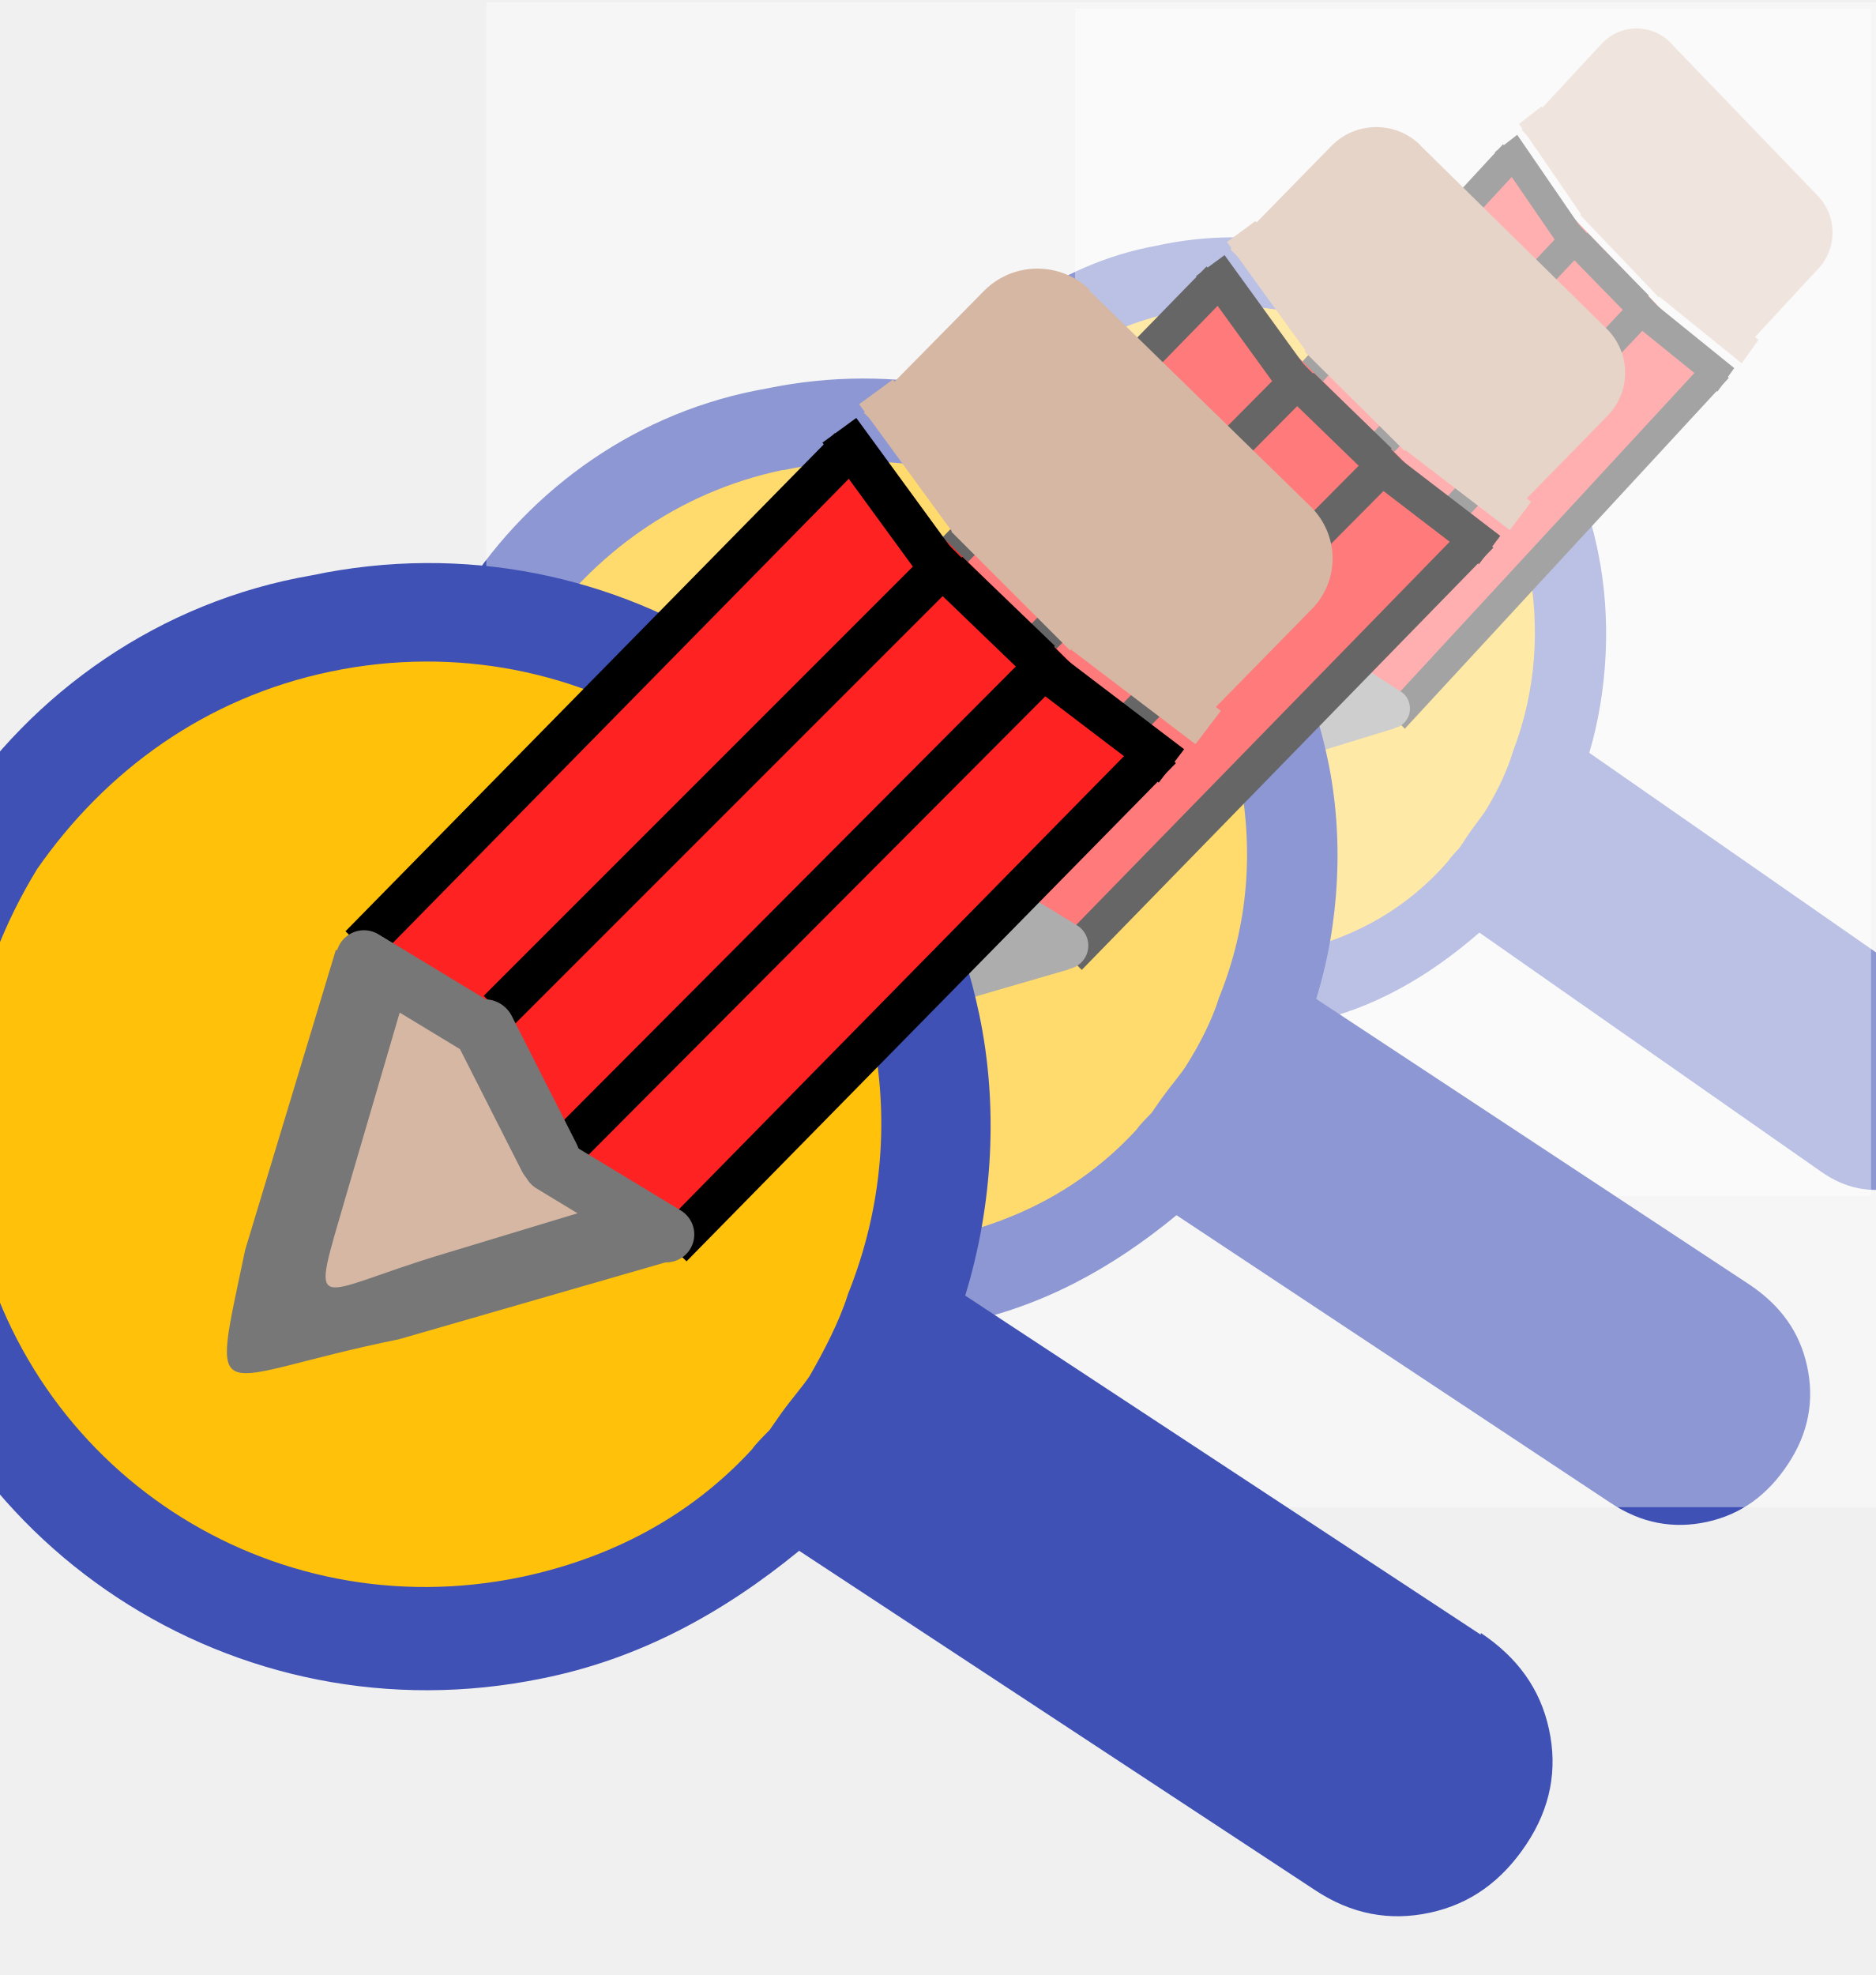
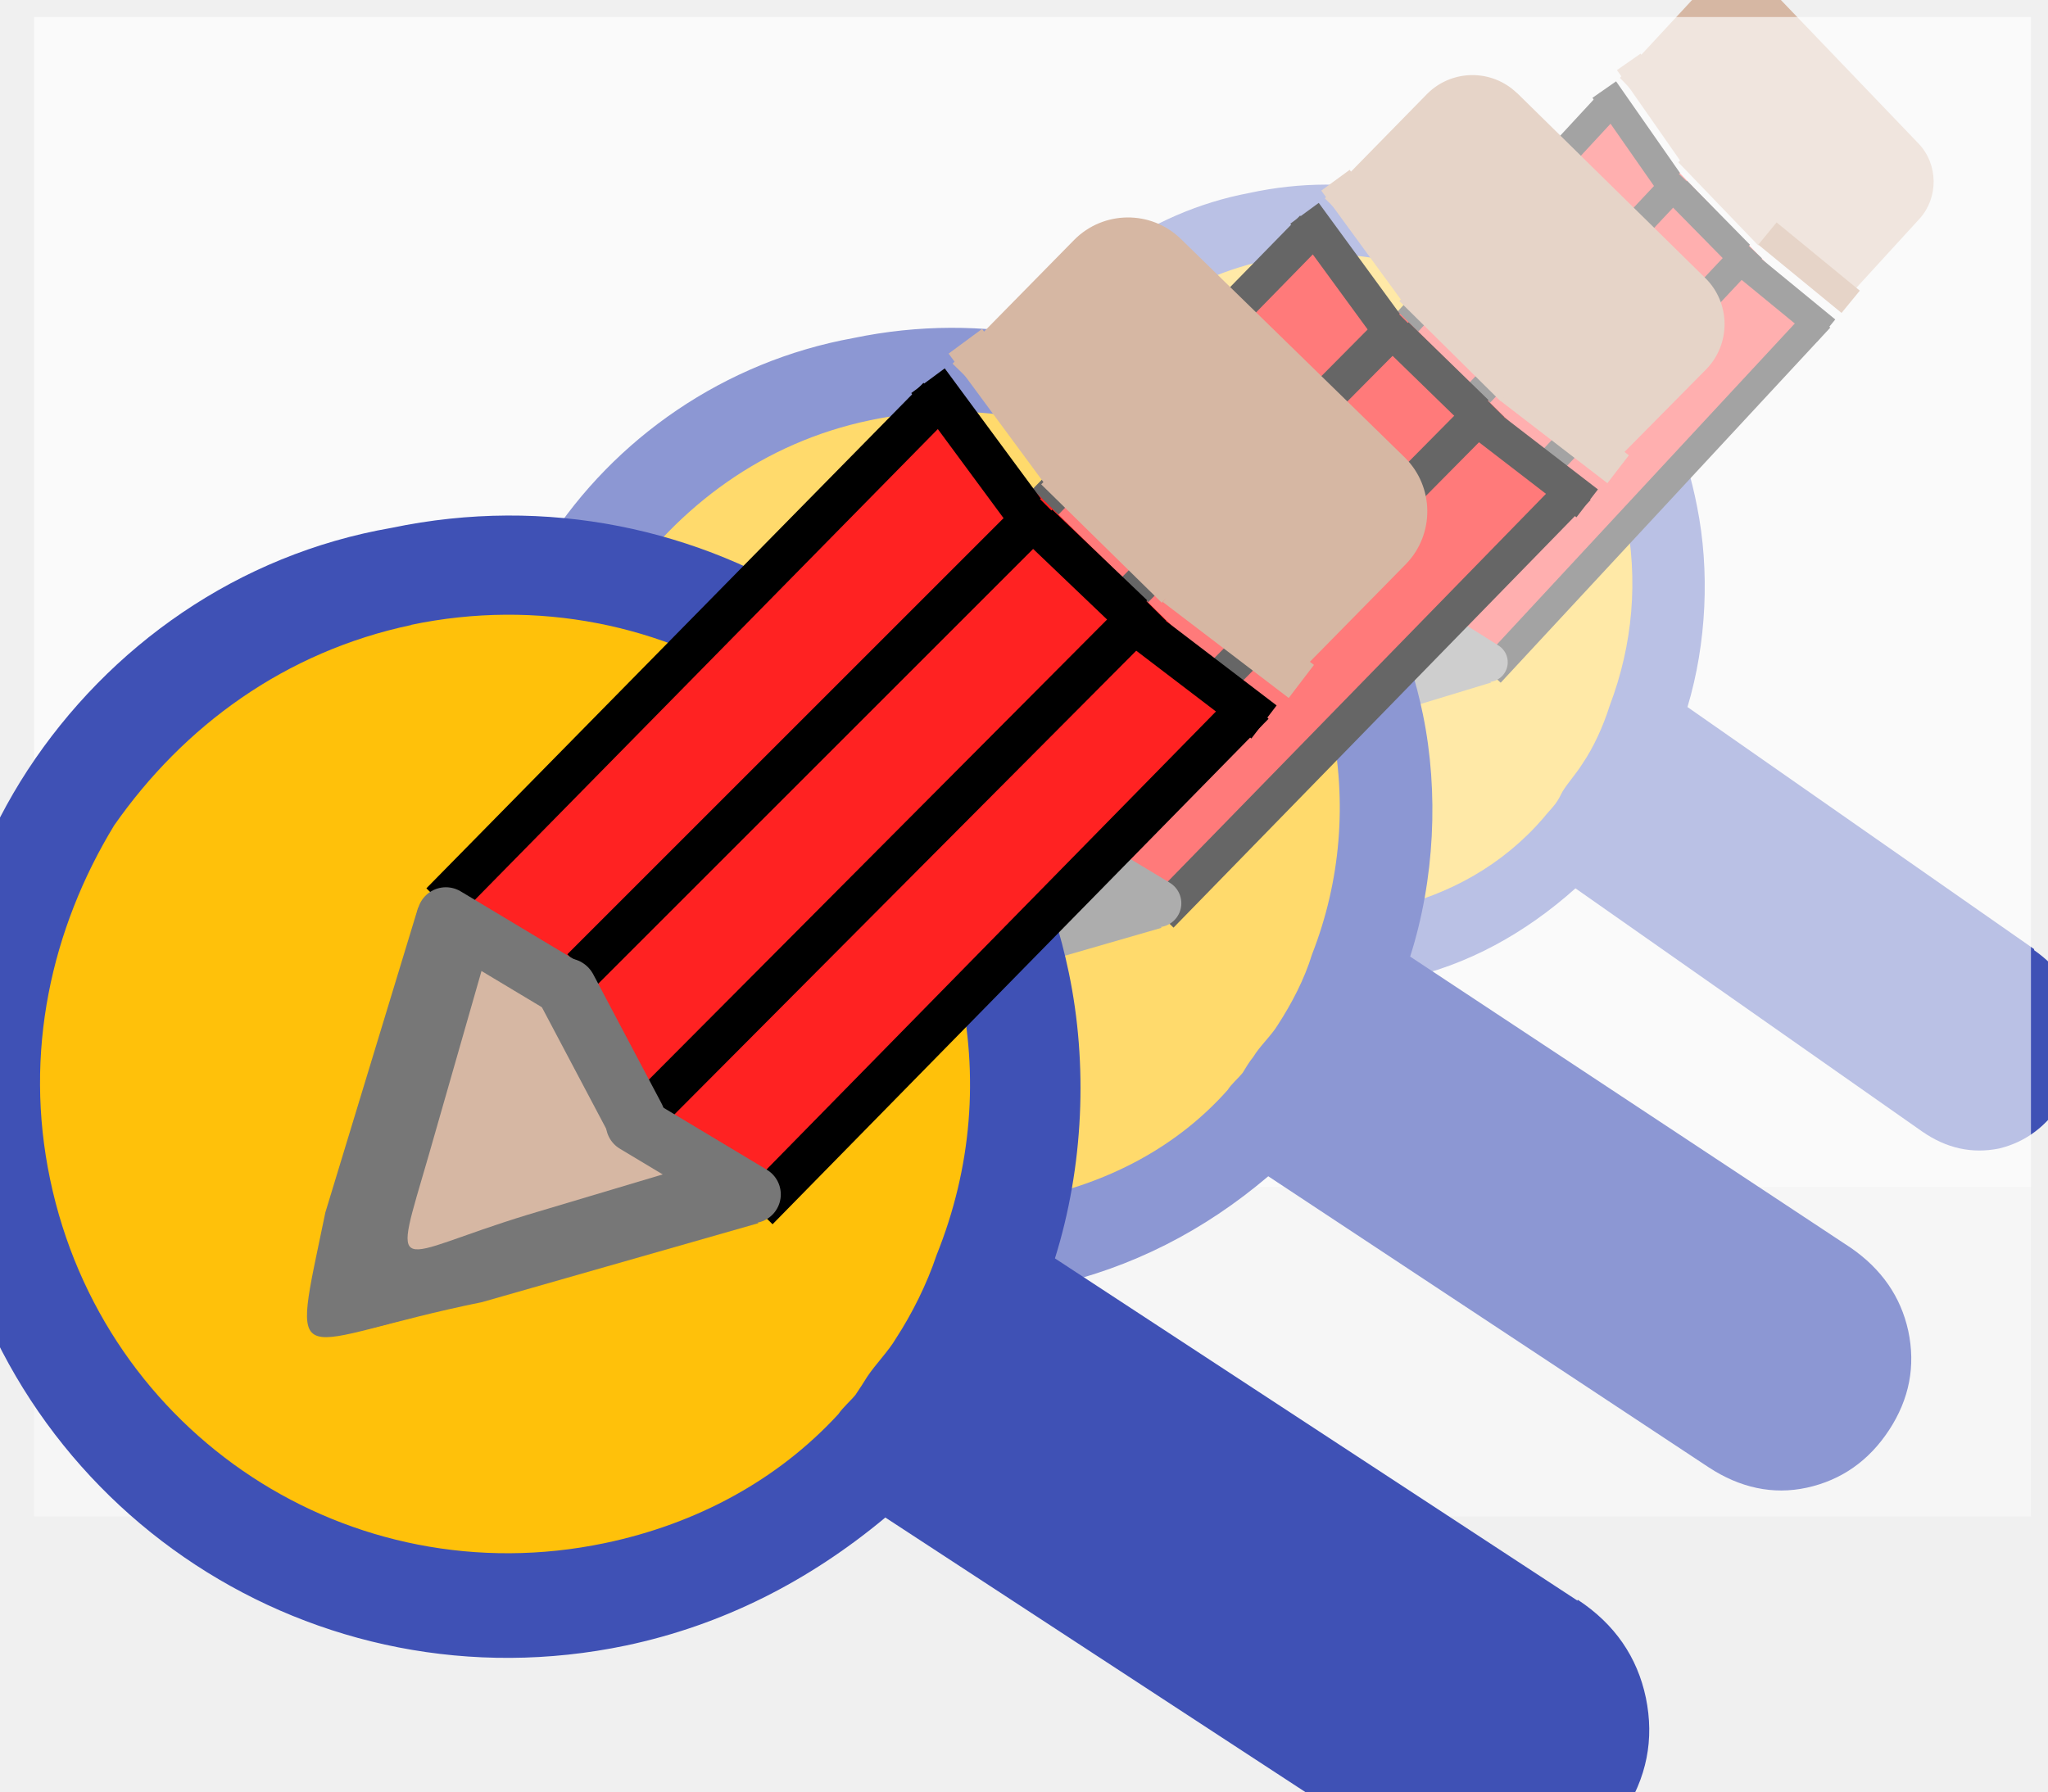
- <svg xmlns="http://www.w3.org/2000/svg" width="38" height="40" viewBox="0 0 1.52 1.6" enable-background="new 0 0 32 32" version="1.1" xml:space="preserve" id="svg2">
+ <svg xmlns="http://www.w3.org/2000/svg" width="48" height="42" viewBox="0 0 1.92 1.68" enable-background="new 0 0 32 32" version="1.1" xml:space="preserve" id="svg2">
  <defs id="defs2">
-     <meshgradient id="meshgradient3" gradientUnits="userSpaceOnUse" x="-1.129" y="-0.4">
-       <meshrow id="meshrow3">
-         <meshpatch id="meshpatch3">
-           <stop path="c 0.322,0  0.644,0  0.967,0" style="stop-color:#ffffff;stop-opacity:1" id="stop3" />
-           <stop path="c 0,0.314  0,0.628  0,0.942" style="stop-color:#000000;stop-opacity:1" id="stop4" />
-           <stop path="c -0.322,0  -0.644,0  -0.967,0" style="stop-color:#ffffff;stop-opacity:1" id="stop5" />
-           <stop path="c 0,-0.314  0,-0.628  0,-0.942" style="stop-color:#000000;stop-opacity:1" id="stop6" />
-         </meshpatch>
-       </meshrow>
-     </meshgradient>
-     <meshgradient id="meshgradient3-6" gradientUnits="userSpaceOnUse" x="-1.129" y="-0.4">
-       <meshrow id="meshrow3-3">
-         <meshpatch id="meshpatch3-1">
-           <stop path="c 0.322,0  0.644,0  0.967,0" style="stop-color:#ffffff;stop-opacity:1" id="stop3-7" />
-           <stop path="c 0,0.314  0,0.628  0,0.942" style="stop-color:#000000;stop-opacity:1" id="stop4-6" />
-           <stop path="c -0.322,0  -0.644,0  -0.967,0" style="stop-color:#ffffff;stop-opacity:1" id="stop5-1" />
-           <stop path="c 0,-0.314  0,-0.628  0,-0.942" style="stop-color:#000000;stop-opacity:1" id="stop6-8" />
-         </meshpatch>
-       </meshrow>
-     </meshgradient>
-   </defs>
-   <g id="g2-2" style="fill:url(#meshgradient3-6);fill-rule:nonzero" transform="matrix(0.9375497,0,0,0.997239,1.754597,0.4224238)">
-     <path d="M -0.203,0.381 -0.498,0.188 c 0.016,-0.051 0.019,-0.109 0.008,-0.161 -0.037,-0.176 -0.207,-0.287 -0.382,-0.251 -0.087,0.015 -0.16,0.067 -0.205,0.136 -0.045,0.07 -0.063,0.157 -0.045,0.244 0.037,0.176 0.207,0.287 0.382,0.251 0.055,-0.011 0.103,-0.037 0.147,-0.073 l 0.295,0.194 c 0.021,0.014 0.043,0.018 0.066,0.013 0.023,-0.005 0.041,-0.018 0.055,-0.039 v 0 c 0.014,-0.021 0.018,-0.043 0.013,-0.066 -0.005,-0.023 -0.018,-0.041 -0.039,-0.055 z" fill="#3f51b5" id="path1-4-7" style="fill-rule:nonzero;stroke-width:0.029" />
-     <path d="m -0.861,-0.169 c -0.072,0.015 -0.129,0.057 -0.168,0.113 -0.036,0.059 -0.051,0.128 -0.036,0.2 0.03,0.144 0.169,0.235 0.313,0.205 0.052,-0.011 0.097,-0.035 0.132,-0.073 0,0 0,0 0,0 0.002,-0.003 0.007,-0.008 0.01,-0.011 0.002,-0.003 0.005,-0.007 0.007,-0.01 0.005,-0.007 0.012,-0.015 0.016,-0.021 v 0 c 0.009,-0.014 0.018,-0.031 0.023,-0.047 0.02,-0.049 0.024,-0.101 0.013,-0.153 -0.027,-0.142 -0.166,-0.233 -0.309,-0.203 z" fill="#ffc10a" id="path2-8-9" style="fill-rule:nonzero;stroke-width:0.029" />
-     <path fill="#d6b7a3" d="m -0.427,-0.388 0.126,0.123 a 0.043,0.042 5.289 0 1 6.1119e-4,0.06 l -0.069,0.07 -0.187,-0.183 0.069,-0.07 a 0.043,0.043 5.289 0 1 0.06,-5.9427e-4 z" id="path2-0-8-5" style="fill-rule:nonzero;stroke-width:0.008" />
-     <path fill="#ff0000" d="m -0.666,0.164 -0.15,0.046 c -0.105,0.022 -0.104,0.046 -0.085,-0.052 l 0.05,-0.175 v 0 0 c 0.159,0.158 0.184,0.182 0.184,0.182 v 0 z" id="path3-2-4" style="fill-rule:nonzero;stroke-width:0.008" />
-     <path fill="#777777" d="m -0.666,0.168 -0.156,0.045 c -0.109,0.022 -0.108,0.045 -0.088,-0.051 l 0.052,-0.172 v 0 0" id="path4-4-3" style="fill-rule:nonzero;stroke-width:0.004;stroke-dasharray:none" />
-     <path fill="#d6b7a3" d="m -0.818,0.014 0.121,0.12 -0.099,0.03 c -0.077,0.023 -0.077,0.039 -0.056,-0.034 l 0.033,-0.115 z" id="path5-5-1" style="fill-rule:nonzero;stroke-width:0.008" />
-     <rect style="fill:#ff2222;fill-rule:nonzero;stroke-width:0.117;stroke-linecap:round" id="rect5-5-2" width="0.259" height="0.402" x="-0.619" y="0.182" transform="matrix(0.7141691,0.6999732,-0.7009462,0.7132142,0,0)" ry="0" />
-     <path style="fill:#777777;fill-rule:nonzero;stroke:#000000;stroke-width:0.024;stroke-linecap:butt;stroke-dasharray:none;stroke-opacity:1" d="m -0.765,0.025 0.262,-0.262" id="path7-17-3" />
-     <path style="fill:#777777;fill-rule:nonzero;stroke:#000000;stroke-width:0.024;stroke-linecap:butt;stroke-dasharray:none;stroke-opacity:1" d="m -0.844,-0.013 0.28,-0.285" id="path7-11-1-3" />
-     <path style="fill:#777777;fill-rule:nonzero;stroke:#000000;stroke-width:0.024;stroke-linecap:butt;stroke-dasharray:none;stroke-opacity:1" d="M -0.666,0.16 -0.386,-0.125" id="path7-11-2-1-4" />
-     <path style="fill:#777777;fill-rule:nonzero;stroke:#000000;stroke-width:0.024;stroke-linecap:butt;stroke-dasharray:none;stroke-opacity:1" d="M -0.724,0.1 -0.444,-0.18" id="path7-1-5-1" />
-     <path style="fill:#777777;fill-rule:nonzero;stroke:#777777;stroke-width:0.032;stroke-linecap:round;stroke-dasharray:none;stroke-opacity:1" d="m -0.842,-0.005 0.066,0.04" id="path6-2-1" />
-     <path style="fill:#777777;fill-rule:nonzero;stroke:#777777;stroke-width:0.032;stroke-linecap:round;stroke-dasharray:none;stroke-opacity:1" d="m -0.735,0.112 0.066,0.04" id="path6-5-7-3" />
-     <path style="fill:#777777;fill-rule:nonzero;stroke:#777777;stroke-width:0.035;stroke-linecap:round;stroke-dasharray:none;stroke-opacity:1" d="m -0.774,0.036 0.038,0.073" id="path6-9-8-6-8" />
-     <path style="fill:#000000;fill-rule:nonzero;stroke:#000000;stroke-width:0.024;stroke-dasharray:none;stroke-opacity:1" d="m -0.57,-0.307 0.054,0.074" id="path8-1-7" />
-     <path style="fill:#000000;fill-rule:nonzero;stroke:#000000;stroke-width:0.024;stroke-dasharray:none;stroke-opacity:1" d="m -0.508,-0.226 0.053,0.051" id="path8-8-42-4" />
-     <path style="fill:#000000;fill-rule:nonzero;stroke:#000000;stroke-width:0.024;stroke-dasharray:none;stroke-opacity:1" d="m -0.451,-0.169 0.071,0.054" id="path8-9-3-2" />
-     <path style="fill:#000000;fill-rule:nonzero;stroke:#d6b7a3;stroke-width:0.024;stroke-dasharray:none;stroke-opacity:1" d="m -0.549,-0.33 0.054,0.074" id="path8-2-2-7" />
-     <path style="fill:#000000;fill-rule:nonzero;stroke:#d6b7a3;stroke-width:0.031;stroke-dasharray:none;stroke-opacity:1" d="m -0.495,-0.26 0.068,0.067" id="path8-8-4-2-7" />
-     <path style="fill:#000000;fill-rule:nonzero;stroke:#d6b7a3;stroke-width:0.024;stroke-dasharray:none;stroke-opacity:1" d="m -0.43,-0.192 0.071,0.054" id="path8-9-5-1-9" />
-   </g>
-   <rect style="fill:#ffffff;fill-opacity:0.4;fill-rule:nonzero;stroke:none;stroke-width:0.039;stroke-opacity:1" id="rect8" width="0.645" height="0.962" x="0.871" y="0.007" ry="0" />
-   <g id="g2" style="fill:url(#meshgradient3);fill-rule:nonzero" transform="matrix(1.191048,0,0,1.20014,1.659536,0.5836156)">
-     <path d="M -0.203,0.381 -0.498,0.188 c 0.016,-0.051 0.019,-0.109 0.008,-0.161 -0.037,-0.176 -0.207,-0.287 -0.382,-0.251 -0.087,0.015 -0.16,0.067 -0.205,0.136 -0.045,0.07 -0.063,0.157 -0.045,0.244 0.037,0.176 0.207,0.287 0.382,0.251 0.055,-0.011 0.103,-0.037 0.147,-0.073 l 0.295,0.194 c 0.021,0.014 0.043,0.018 0.066,0.013 0.023,-0.005 0.041,-0.018 0.055,-0.039 v 0 c 0.014,-0.021 0.018,-0.043 0.013,-0.066 -0.005,-0.023 -0.018,-0.041 -0.039,-0.055 z" fill="#3f51b5" id="path1-4" style="fill-rule:nonzero;stroke-width:0.029" />
-     <path d="m -0.861,-0.169 c -0.072,0.015 -0.129,0.057 -0.168,0.113 -0.036,0.059 -0.051,0.128 -0.036,0.2 0.03,0.144 0.169,0.235 0.313,0.205 0.052,-0.011 0.097,-0.035 0.132,-0.073 0,0 0,0 0,0 0.002,-0.003 0.007,-0.008 0.01,-0.011 0.002,-0.003 0.005,-0.007 0.007,-0.01 0.005,-0.007 0.012,-0.015 0.016,-0.021 v 0 c 0.009,-0.014 0.018,-0.031 0.023,-0.047 0.02,-0.049 0.024,-0.101 0.013,-0.153 -0.027,-0.142 -0.166,-0.233 -0.309,-0.203 z" fill="#ffc10a" id="path2-8" style="fill-rule:nonzero;stroke-width:0.029" />
-     <path fill="#d6b7a3" d="m -0.427,-0.388 0.126,0.123 a 0.043,0.042 5.289 0 1 6.1119e-4,0.06 l -0.069,0.07 -0.187,-0.183 0.069,-0.07 a 0.043,0.043 5.289 0 1 0.06,-5.9427e-4 z" id="path2-0-8" style="fill-rule:nonzero;stroke-width:0.008" />
-     <path fill="#ff0000" d="m -0.666,0.164 -0.15,0.046 c -0.105,0.022 -0.104,0.046 -0.085,-0.052 l 0.05,-0.175 v 0 0 c 0.159,0.158 0.184,0.182 0.184,0.182 v 0 z" id="path3-2" style="fill-rule:nonzero;stroke-width:0.008" />
-     <path fill="#777777" d="m -0.666,0.168 -0.156,0.045 c -0.109,0.022 -0.108,0.045 -0.088,-0.051 l 0.052,-0.172 v 0 0" id="path4-4" style="fill-rule:nonzero;stroke-width:0.004;stroke-dasharray:none" />
-     <path fill="#d6b7a3" d="m -0.818,0.014 0.121,0.12 -0.099,0.03 c -0.077,0.023 -0.077,0.039 -0.056,-0.034 l 0.033,-0.115 z" id="path5-5" style="fill-rule:nonzero;stroke-width:0.008" />
-     <rect style="fill:#ff2222;fill-rule:nonzero;stroke-width:0.117;stroke-linecap:round" id="rect5-5" width="0.259" height="0.402" x="-0.619" y="0.182" transform="matrix(0.7141691,0.6999732,-0.7009462,0.7132142,0,0)" ry="0" />
-     <path style="fill:#777777;fill-rule:nonzero;stroke:#000000;stroke-width:0.024;stroke-linecap:butt;stroke-dasharray:none;stroke-opacity:1" d="m -0.765,0.025 0.262,-0.262" id="path7-17" />
-     <path style="fill:#777777;fill-rule:nonzero;stroke:#000000;stroke-width:0.024;stroke-linecap:butt;stroke-dasharray:none;stroke-opacity:1" d="m -0.844,-0.013 0.28,-0.285" id="path7-11-1" />
-     <path style="fill:#777777;fill-rule:nonzero;stroke:#000000;stroke-width:0.024;stroke-linecap:butt;stroke-dasharray:none;stroke-opacity:1" d="M -0.666,0.16 -0.386,-0.125" id="path7-11-2-1" />
-     <path style="fill:#777777;fill-rule:nonzero;stroke:#000000;stroke-width:0.024;stroke-linecap:butt;stroke-dasharray:none;stroke-opacity:1" d="M -0.724,0.1 -0.444,-0.18" id="path7-1-5" />
-     <path style="fill:#777777;fill-rule:nonzero;stroke:#777777;stroke-width:0.032;stroke-linecap:round;stroke-dasharray:none;stroke-opacity:1" d="m -0.842,-0.005 0.066,0.04" id="path6-2" />
-     <path style="fill:#777777;fill-rule:nonzero;stroke:#777777;stroke-width:0.032;stroke-linecap:round;stroke-dasharray:none;stroke-opacity:1" d="m -0.735,0.112 0.066,0.04" id="path6-5-7" />
-     <path style="fill:#777777;fill-rule:nonzero;stroke:#777777;stroke-width:0.035;stroke-linecap:round;stroke-dasharray:none;stroke-opacity:1" d="m -0.774,0.036 0.038,0.073" id="path6-9-8-6" />
-     <path style="fill:#000000;fill-rule:nonzero;stroke:#000000;stroke-width:0.024;stroke-dasharray:none;stroke-opacity:1" d="m -0.57,-0.307 0.054,0.074" id="path8-1" />
-     <path style="fill:#000000;fill-rule:nonzero;stroke:#000000;stroke-width:0.024;stroke-dasharray:none;stroke-opacity:1" d="m -0.508,-0.226 0.053,0.051" id="path8-8-42" />
-     <path style="fill:#000000;fill-rule:nonzero;stroke:#000000;stroke-width:0.024;stroke-dasharray:none;stroke-opacity:1" d="m -0.451,-0.169 0.071,0.054" id="path8-9-3" />
-     <path style="fill:#000000;fill-rule:nonzero;stroke:#d6b7a3;stroke-width:0.024;stroke-dasharray:none;stroke-opacity:1" d="m -0.549,-0.33 0.054,0.074" id="path8-2-2" />
-     <path style="fill:#000000;fill-rule:nonzero;stroke:#d6b7a3;stroke-width:0.031;stroke-dasharray:none;stroke-opacity:1" d="m -0.495,-0.26 0.068,0.067" id="path8-8-4-2" />
-     <path style="fill:#000000;fill-rule:nonzero;stroke:#d6b7a3;stroke-width:0.024;stroke-dasharray:none;stroke-opacity:1" d="m -0.43,-0.192 0.071,0.054" id="path8-9-5-1" />
-   </g>
-   <rect style="fill:#ffffff;fill-opacity:0.4;fill-rule:nonzero;stroke:none;stroke-width:0.061;stroke-opacity:1" id="rect8-8" width="1.212" height="1.219" x="0.394" y="0.002" ry="0" />
-   <g id="g1" transform="matrix(1.416142,0,0,1.416142,-0.1639502,0.2041521)">
-     <path d="M 0.963,0.791 0.668,0.597 C 0.684,0.545 0.687,0.488 0.676,0.436 0.639,0.26 0.469,0.148 0.294,0.185 0.207,0.2 0.134,0.252 0.089,0.321 0.043,0.391 0.026,0.479 0.044,0.565 c 0.037,0.176 0.207,0.287 0.382,0.251 0.055,-0.011 0.103,-0.037 0.147,-0.073 l 0.295,0.194 c 0.021,0.014 0.043,0.018 0.066,0.013 0.023,-0.005 0.041,-0.018 0.055,-0.039 v 0 c 0.014,-0.021 0.018,-0.043 0.013,-0.066 -0.005,-0.023 -0.018,-0.041 -0.039,-0.055 z" fill="#3f51b5" id="path1" style="stroke-width:0.029" />
-     <path d="m 0.305,0.24 c -0.072,0.015 -0.129,0.057 -0.168,0.113 -0.036,0.059 -0.051,0.128 -0.036,0.2 0.03,0.144 0.169,0.235 0.313,0.205 0.052,-0.011 0.097,-0.035 0.132,-0.073 0,0 0,0 0,0 0.002,-0.003 0.007,-0.008 0.01,-0.011 0.002,-0.003 0.005,-0.007 0.007,-0.01 0.005,-0.007 0.012,-0.015 0.016,-0.021 v 0 C 0.587,0.629 0.596,0.612 0.601,0.596 0.621,0.546 0.625,0.494 0.614,0.443 0.588,0.301 0.449,0.21 0.305,0.24 Z" fill="#ffc10a" id="path2" style="stroke-width:0.029" />
-     <path fill="#d6b7a3" d="m 0.739,0.022 0.126,0.123 a 0.043,0.042 5.289 0 1 6.1119e-4,0.06 L 0.797,0.275 0.61,0.092 0.679,0.022 a 0.043,0.043 5.289 0 1 0.06,-5.9427e-4 z" id="path2-0" style="stroke-width:0.008" />
-     <path fill="#ff0000" d="m 0.5,0.573 -0.15,0.046 c -0.105,0.022 -0.104,0.046 -0.085,-0.052 l 0.05,-0.175 v 0 0 c 0.159,0.158 0.184,0.182 0.184,0.182 v 0 z" id="path3" style="stroke-width:0.008" />
-     <path fill="#777777" d="m 0.5,0.577 -0.156,0.045 c -0.109,0.022 -0.108,0.045 -0.088,-0.051 l 0.052,-0.172 v 0 0" id="path4" style="stroke-width:0.004;stroke-dasharray:none" />
-     <path fill="#d6b7a3" d="m 0.348,0.423 0.121,0.12 -0.099,0.03 c -0.077,0.023 -0.077,0.039 -0.056,-0.034 L 0.348,0.423 Z" id="path5" style="stroke-width:0.008" />
-     <rect style="fill:#ff2222;fill-opacity:1;stroke-width:0.117;stroke-linecap:round" id="rect5" width="0.259" height="0.402" x="0.5" y="-0.342" transform="matrix(0.7141691,0.6999732,-0.7009462,0.7132142,0,0)" ry="0" />
-     <path style="fill:#777777;fill-opacity:1;stroke:#000000;stroke-width:0.024;stroke-linecap:butt;stroke-dasharray:none;stroke-opacity:1" d="M 0.401,0.434 0.663,0.172" id="path7" />
-     <path style="fill:#777777;fill-opacity:1;stroke:#000000;stroke-width:0.024;stroke-linecap:butt;stroke-dasharray:none;stroke-opacity:1" d="M 0.322,0.397 0.602,0.112" id="path7-11" />
-     <path style="fill:#777777;fill-opacity:1;stroke:#000000;stroke-width:0.024;stroke-linecap:butt;stroke-dasharray:none;stroke-opacity:1" d="M 0.5,0.569 0.78,0.284" id="path7-11-2" />
-     <path style="fill:#777777;fill-opacity:1;stroke:#000000;stroke-width:0.024;stroke-linecap:butt;stroke-dasharray:none;stroke-opacity:1" d="M 0.442,0.51 0.722,0.229" id="path7-1" />
-     <path style="fill:#777777;fill-opacity:1;stroke:#777777;stroke-width:0.032;stroke-linecap:round;stroke-dasharray:none;stroke-opacity:1" d="m 0.324,0.404 0.066,0.04" id="path6" />
-     <path style="fill:#777777;fill-opacity:1;stroke:#777777;stroke-width:0.032;stroke-linecap:round;stroke-dasharray:none;stroke-opacity:1" d="m 0.431,0.522 0.066,0.04" id="path6-5" />
-     <path style="fill:#777777;fill-opacity:1;stroke:#777777;stroke-width:0.035;stroke-linecap:round;stroke-dasharray:none;stroke-opacity:1" d="M 0.393,0.445 0.43,0.518" id="path6-9-8" />
-     <path style="fill:#000000;fill-opacity:1;stroke:#000000;stroke-width:0.024;stroke-dasharray:none;stroke-opacity:1" d="m 0.596,0.102 0.054,0.074" id="path8" />
-     <path style="fill:#000000;fill-opacity:1;stroke:#000000;stroke-width:0.024;stroke-dasharray:none;stroke-opacity:1" d="m 0.658,0.183 0.053,0.051" id="path8-8" />
-     <path style="fill:#000000;fill-opacity:1;stroke:#000000;stroke-width:0.024;stroke-dasharray:none;stroke-opacity:1" d="m 0.715,0.24 0.071,0.054" id="path8-9" />
-     <path style="fill:#000000;fill-opacity:1;stroke:#d6b7a3;stroke-width:0.024;stroke-dasharray:none;stroke-opacity:1" d="m 0.617,0.08 0.054,0.074" id="path8-2" />
-     <path style="fill:#000000;fill-opacity:1;stroke:#d6b7a3;stroke-width:0.031;stroke-dasharray:none;stroke-opacity:1" d="M 0.671,0.149 0.739,0.217" id="path8-8-4" />
-     <path style="fill:#000000;fill-opacity:1;stroke:#d6b7a3;stroke-width:0.024;stroke-dasharray:none;stroke-opacity:1" d="m 0.736,0.218 0.071,0.054" id="path8-9-5" />
-   </g>
+ 
+ 
+ 
+ 
+ 
+ </defs>
+   <path d="M 1.907,0.89 1.582,0.663 C 1.6,0.603 1.603,0.535 1.591,0.475 1.551,0.269 1.364,0.139 1.171,0.181 c -0.095,0.018 -0.176,0.078 -0.226,0.159 -0.05,0.081 -0.069,0.184 -0.049,0.285 0.04,0.206 0.228,0.336 0.42,0.293 0.06,-0.013 0.114,-0.043 0.161,-0.085 L 1.802,1.061 c 0.023,0.016 0.047,0.021 0.072,0.016 0.025,-0.006 0.045,-0.021 0.06,-0.045 v 0 c 0.015,-0.024 0.02,-0.05 0.015,-0.077 -0.005,-0.027 -0.019,-0.048 -0.042,-0.064 z" fill="#3f51b5" id="path1-4-7" style="fill-rule:nonzero;stroke-width:0.033" />
+   <path d="m 1.183,0.245 c -0.079,0.018 -0.142,0.067 -0.185,0.133 -0.039,0.069 -0.056,0.15 -0.04,0.234 0.033,0.169 0.186,0.275 0.344,0.24 0.057,-0.013 0.107,-0.041 0.145,-0.085 0,0 0,0 0,0 0.003,-0.004 0.008,-0.009 0.011,-0.013 0.003,-0.004 0.005,-0.008 0.007,-0.012 0.005,-0.008 0.013,-0.017 0.018,-0.025 v 0 C 1.494,0.701 1.503,0.681 1.509,0.662 1.531,0.604 1.536,0.544 1.524,0.483 1.494,0.317 1.341,0.21 1.183,0.245 Z" fill="#ffc10a" id="path2-8-9" style="fill-rule:nonzero;stroke-width:0.033" />
+   <path fill="#d6b7a3" d="m 1.66,-0.01 0.139,0.145 a 0.05,0.047 89.872 0 1 6.726e-4,0.07 l -0.075,0.082 -0.206,-0.214 0.076,-0.082 a 0.05,0.047 89.872 0 1 0.066,-6.9547e-4 z" id="path2-0-8-5" style="fill-rule:nonzero;stroke-width:0.009" />
+   <path fill="#ff0000" d="m 1.398,0.636 -0.165,0.053 c -0.116,0.026 -0.115,0.054 -0.093,-0.06 l 0.055,-0.205 v 0 0 c 0.175,0.185 0.203,0.213 0.203,0.213 v 0 z" id="path3-2-4" style="fill-rule:nonzero;stroke-width:0.009" />
+   <path fill="#777777" d="m 1.398,0.64 -0.171,0.052 c -0.12,0.026 -0.119,0.053 -0.097,-0.059 l 0.058,-0.201 v 0 0" id="path4-4-3" style="fill-rule:nonzero;stroke-width:0.005;stroke-dasharray:none" />
+   <path fill="#d6b7a3" d="M 1.23,0.46 1.364,0.6 1.255,0.635 C 1.17,0.662 1.171,0.681 1.194,0.595 l 0.036,-0.135 z" id="path5-5-1" style="fill-rule:nonzero;stroke-width:0.009" />
+   <rect style="fill:#ff2222;fill-rule:nonzero;stroke-width:0.133;stroke-linecap:round" id="rect5-5-2" width="0.294" height="0.457" x="1.167" y="-1.026" transform="matrix(0.6922353,0.7216719,-0.6786352,0.7344755,0,0)" ry="0" />
+   <path style="fill:#777777;fill-rule:nonzero;stroke:#000000;stroke-width:0.027;stroke-linecap:butt;stroke-dasharray:none;stroke-opacity:1" d="M 1.289,0.473 1.577,0.166" id="path7-17-3" />
+   <path style="fill:#777777;fill-rule:nonzero;stroke:#000000;stroke-width:0.027;stroke-linecap:butt;stroke-dasharray:none;stroke-opacity:1" d="M 1.202,0.429 1.51,0.096" id="path7-11-1-3" />
+   <path style="fill:#777777;fill-rule:nonzero;stroke:#000000;stroke-width:0.027;stroke-linecap:butt;stroke-dasharray:none;stroke-opacity:1" d="M 1.397,0.631 1.706,0.298" id="path7-11-2-1-4" />
+   <path style="fill:#777777;fill-rule:nonzero;stroke:#000000;stroke-width:0.027;stroke-linecap:butt;stroke-dasharray:none;stroke-opacity:1" d="M 1.334,0.561 1.642,0.233" id="path7-1-5-1" />
+   <path style="fill:#777777;fill-rule:nonzero;stroke:#777777;stroke-width:0.037;stroke-linecap:round;stroke-dasharray:none;stroke-opacity:1" d="m 1.205,0.438 0.073,0.046" id="path6-2-1" />
+   <path style="fill:#777777;fill-rule:nonzero;stroke:#777777;stroke-width:0.037;stroke-linecap:round;stroke-dasharray:none;stroke-opacity:1" d="m 1.322,0.575 0.073,0.046" id="path6-5-7-3" />
+   <path style="fill:#777777;fill-rule:nonzero;stroke:#777777;stroke-width:0.039;stroke-linecap:round;stroke-dasharray:none;stroke-opacity:1" d="m 1.279,0.486 0.042,0.085" id="path6-9-8-6-8" />
+   <path style="fill:#000000;fill-rule:nonzero;stroke:#000000;stroke-width:0.027;stroke-dasharray:none;stroke-opacity:1" d="m 1.504,0.084 0.06,0.086" id="path8-1-7" />
+   <path style="fill:#000000;fill-rule:nonzero;stroke:#000000;stroke-width:0.027;stroke-dasharray:none;stroke-opacity:1" d="m 1.572,0.179 0.059,0.06" id="path8-8-42-4" />
+   <path style="fill:#000000;fill-rule:nonzero;stroke:#000000;stroke-width:0.027;stroke-dasharray:none;stroke-opacity:1" d="m 1.634,0.246 0.078,0.064" id="path8-9-3-2" />
+   <path style="fill:#000000;fill-rule:nonzero;stroke:#d6b7a3;stroke-width:0.027;stroke-dasharray:none;stroke-opacity:1" d="m 1.527,0.058 0.06,0.086" id="path8-2-2-7" />
+   <path style="fill:#000000;fill-rule:nonzero;stroke:#d6b7a3;stroke-width:0.035;stroke-dasharray:none;stroke-opacity:1" d="m 1.586,0.14 0.075,0.078" id="path8-8-4-2-7" />
+   <rect style="fill:#ffffff;fill-opacity:0.4;fill-rule:nonzero;stroke:none;stroke-width:0.071;stroke-opacity:1" id="rect8" width="1.872" height="1.097" x="0.032" y="0.016" ry="0" />
+   <path style="fill:#000000;fill-rule:nonzero;stroke:#d6b7a3;stroke-width:0.027;stroke-dasharray:none;stroke-opacity:1" d="m 1.657,0.219 0.078,0.064" id="path8-9-5-1-9" />
+   <path d="M 1.735,1.17 1.322,0.897 C 1.345,0.825 1.349,0.743 1.334,0.67 1.283,0.423 1.045,0.266 0.8,0.317 0.679,0.339 0.576,0.411 0.513,0.509 0.449,0.607 0.425,0.731 0.45,0.852 0.502,1.1 0.74,1.257 0.984,1.206 1.061,1.189 1.129,1.154 1.189,1.103 l 0.413,0.273 c 0.029,0.019 0.06,0.026 0.092,0.019 0.032,-0.007 0.058,-0.025 0.077,-0.054 v 0 c 0.019,-0.029 0.025,-0.06 0.018,-0.093 -0.007,-0.032 -0.025,-0.058 -0.054,-0.078 z" fill="#3f51b5" id="path1-4" style="fill-rule:nonzero;stroke-width:0.041" />
+   <path d="M 0.816,0.394 C 0.715,0.415 0.636,0.475 0.581,0.554 0.531,0.636 0.509,0.734 0.53,0.836 0.573,1.038 0.767,1.167 0.967,1.124 1.04,1.109 1.104,1.075 1.151,1.022 c 0,0 0,0 0,0 0.003,-0.005 0.01,-0.011 0.014,-0.016 0.003,-0.005 0.006,-0.01 0.01,-0.015 0.006,-0.01 0.017,-0.02 0.023,-0.03 v 0 c 0.013,-0.02 0.025,-0.043 0.032,-0.066 0.027,-0.069 0.033,-0.143 0.018,-0.216 C 1.211,0.48 1.016,0.352 0.816,0.394 Z" fill="#ffc10a" id="path2-8" style="fill-rule:nonzero;stroke-width:0.041" />
+   <path fill="#d6b7a3" d="m 1.422,0.087 0.177,0.174 a 0.06,0.059 88.743 0 1 8.544e-4,0.085 L 1.503,0.444 1.242,0.186 1.338,0.088 a 0.06,0.06 88.743 0 1 0.084,-8.3698e-4 z" id="path2-0-8" style="fill-rule:nonzero;stroke-width:0.011" />
+   <path fill="#ff0000" d="M 1.089,0.864 0.879,0.928 C 0.732,0.96 0.734,0.993 0.761,0.856 l 0.07,-0.247 v 0 0 C 1.054,0.831 1.089,0.864 1.089,0.864 v 0 z" id="path3-2" style="fill-rule:nonzero;stroke-width:0.011" />
+   <path fill="#777777" d="M 1.089,0.87 0.871,0.933 C 0.718,0.964 0.719,0.996 0.748,0.861 l 0.073,-0.242 v 0 0" id="path4-4" style="fill-rule:nonzero;stroke-width:0.006;stroke-dasharray:none" />
+   <path fill="#d6b7a3" d="M 0.875,0.652 1.045,0.821 0.907,0.863 c -0.108,0.033 -0.107,0.055 -0.078,-0.048 l 0.046,-0.162 z" id="path5-5" style="fill-rule:nonzero;stroke-width:0.011" />
+   <rect style="fill:#ff2222;fill-rule:nonzero;stroke-width:0.164;stroke-linecap:round" id="rect5-5" width="0.363" height="0.564" x="1.019" y="-0.713" transform="matrix(0.7115024,0.7026837,-0.6982295,0.715874,0,0)" ry="0" />
+   <path style="fill:#777777;fill-rule:nonzero;stroke:#000000;stroke-width:0.034;stroke-linecap:butt;stroke-dasharray:none;stroke-opacity:1" d="M 0.95,0.668 1.316,0.299" id="path7-17" />
+   <path style="fill:#777777;fill-rule:nonzero;stroke:#000000;stroke-width:0.034;stroke-linecap:butt;stroke-dasharray:none;stroke-opacity:1" d="M 0.839,0.615 1.231,0.214" id="path7-11-1" />
+   <path style="fill:#777777;fill-rule:nonzero;stroke:#000000;stroke-width:0.034;stroke-linecap:butt;stroke-dasharray:none;stroke-opacity:1" d="M 1.088,0.858 1.479,0.457" id="path7-11-2-1" />
+   <path style="fill:#777777;fill-rule:nonzero;stroke:#000000;stroke-width:0.034;stroke-linecap:butt;stroke-dasharray:none;stroke-opacity:1" d="M 1.007,0.774 1.398,0.379" id="path7-1-5" />
+   <path style="fill:#777777;fill-rule:nonzero;stroke:#777777;stroke-width:0.045;stroke-linecap:round;stroke-dasharray:none;stroke-opacity:1" d="m 0.843,0.626 0.093,0.056" id="path6-2" />
+   <path style="fill:#777777;fill-rule:nonzero;stroke:#777777;stroke-width:0.045;stroke-linecap:round;stroke-dasharray:none;stroke-opacity:1" d="m 0.992,0.791 0.093,0.056" id="path6-5-7" />
+   <path style="fill:#777777;fill-rule:nonzero;stroke:#777777;stroke-width:0.048;stroke-linecap:round;stroke-dasharray:none;stroke-opacity:1" d="M 0.938,0.683 0.991,0.786" id="path6-9-8-6" />
+   <path style="fill:#000000;fill-rule:nonzero;stroke:#000000;stroke-width:0.033;stroke-dasharray:none;stroke-opacity:1" d="m 1.223,0.2 0.076,0.104" id="path8-1" />
+   <path style="fill:#000000;fill-rule:nonzero;stroke:#000000;stroke-width:0.033;stroke-dasharray:none;stroke-opacity:1" d="M 1.309,0.314 1.384,0.387" id="path8-8-42" />
+   <path style="fill:#000000;fill-rule:nonzero;stroke:#000000;stroke-width:0.033;stroke-dasharray:none;stroke-opacity:1" d="m 1.388,0.395 0.1,0.077" id="path8-9-3" />
+   <path style="fill:#000000;fill-rule:nonzero;stroke:#d6b7a3;stroke-width:0.033;stroke-dasharray:none;stroke-opacity:1" d="m 1.252,0.169 0.076,0.104" id="path8-2-2" />
+   <path style="fill:#000000;fill-rule:nonzero;stroke:#d6b7a3;stroke-width:0.043;stroke-dasharray:none;stroke-opacity:1" d="m 1.327,0.267 0.095,0.094" id="path8-8-4-2" />
+   <path style="fill:#000000;fill-rule:nonzero;stroke:#d6b7a3;stroke-width:0.033;stroke-dasharray:none;stroke-opacity:1" d="m 1.417,0.363 0.1,0.077" id="path8-9-5-1" />
+   <rect style="fill:#ffffff;fill-opacity:0.4;fill-rule:nonzero;stroke:none;stroke-width:0.081;stroke-opacity:1" id="rect8-8" width="1.872" height="1.406" x="0.032" y="0.016" ry="0" />
+   <path d="M 1.479,1.501 0.989,1.18 C 1.016,1.094 1.02,0.998 1.002,0.912 0.941,0.62 0.658,0.434 0.367,0.495 0.223,0.52 0.102,0.606 0.026,0.722 -0.049,0.837 -0.078,0.983 -0.048,1.127 0.013,1.419 0.296,1.604 0.587,1.543 0.677,1.524 0.758,1.483 0.83,1.423 L 1.321,1.744 c 0.035,0.023 0.071,0.03 0.109,0.022 0.038,-0.008 0.069,-0.029 0.091,-0.064 v 0 c 0.023,-0.035 0.03,-0.071 0.022,-0.11 -0.008,-0.038 -0.029,-0.069 -0.064,-0.092 z" fill="#3f51b5" id="path1" style="stroke-width:0.049" />
+   <path d="m 0.386,0.586 c -0.119,0.025 -0.214,0.095 -0.279,0.188 -0.059,0.097 -0.085,0.213 -0.06,0.332 0.05,0.239 0.281,0.391 0.52,0.341 0.086,-0.018 0.162,-0.059 0.219,-0.121 0,0 0,0 0,0 0.004,-0.006 0.012,-0.013 0.016,-0.018 0.004,-0.006 0.008,-0.012 0.011,-0.017 0.008,-0.012 0.02,-0.024 0.027,-0.036 v 0 c 0.015,-0.023 0.029,-0.051 0.038,-0.078 0.033,-0.082 0.04,-0.168 0.021,-0.254 -0.044,-0.236 -0.275,-0.387 -0.514,-0.337 z" fill="#ffc10a" id="path2" style="stroke-width:0.049" />
+   <path fill="#d6b7a3" d="m 1.107,0.224 0.21,0.205 a 0.071,0.071 5.295 0 1 0.001,0.1 L 1.204,0.645 0.893,0.341 1.007,0.225 a 0.071,0.071 5.295 0 1 0.1,-9.8761e-4 z" id="path2-0" style="stroke-width:0.013" />
+   <path fill="#ff0000" d="m 0.711,1.141 -0.249,0.076 c -0.175,0.037 -0.173,0.076 -0.141,-0.086 l 0.084,-0.291 v 0 0 C 0.669,1.102 0.711,1.141 0.711,1.141 v 0 z" id="path3" style="stroke-width:0.013" />
+   <path fill="#777777" d="M 0.711,1.147 0.452,1.221 C 0.27,1.258 0.272,1.297 0.305,1.137 l 0.087,-0.286 v 0 0" id="path4" style="stroke-width:0.007;stroke-dasharray:none" />
+   <path fill="#d6b7a3" d="M 0.457,0.891 0.659,1.09 0.495,1.139 C 0.367,1.178 0.367,1.204 0.402,1.083 L 0.457,0.891 Z" id="path5" style="stroke-width:0.013" />
+   <rect style="fill:#ff2222;fill-opacity:1;stroke-width:0.194;stroke-linecap:round" id="rect5" width="0.43" height="0.668" x="0.876" y="-0.35" transform="matrix(0.7141685,0.6999738,-0.7009456,0.7132147,0,0)" ry="0" />
+   <path style="fill:#777777;fill-opacity:1;stroke:#000000;stroke-width:0.04;stroke-linecap:butt;stroke-dasharray:none;stroke-opacity:1" d="M 0.546,0.909 0.981,0.474" id="path7" />
+   <path style="fill:#777777;fill-opacity:1;stroke:#000000;stroke-width:0.04;stroke-linecap:butt;stroke-dasharray:none;stroke-opacity:1" d="M 0.414,0.847 0.88,0.373" id="path7-11" />
+   <path style="fill:#777777;fill-opacity:1;stroke:#000000;stroke-width:0.04;stroke-linecap:butt;stroke-dasharray:none;stroke-opacity:1" d="M 0.71,1.134 1.175,0.66" id="path7-11-2" />
+   <path style="fill:#777777;fill-opacity:1;stroke:#000000;stroke-width:0.04;stroke-linecap:butt;stroke-dasharray:none;stroke-opacity:1" d="M 0.614,1.035 1.079,0.568" id="path7-1" />
+   <path style="fill:#777777;fill-opacity:1;stroke:#777777;stroke-width:0.054;stroke-linecap:round;stroke-dasharray:none;stroke-opacity:1" d="m 0.418,0.859 0.11,0.066" id="path6" />
+   <path style="fill:#777777;fill-opacity:1;stroke:#777777;stroke-width:0.054;stroke-linecap:round;stroke-dasharray:none;stroke-opacity:1" d="m 0.595,1.054 0.11,0.066" id="path6-5" />
+   <path style="fill:#777777;fill-opacity:1;stroke:#777777;stroke-width:0.057;stroke-linecap:round;stroke-dasharray:none;stroke-opacity:1" d="M 0.531,0.927 0.595,1.048" id="path6-9-8" />
+   <path style="fill:#000000;fill-opacity:1;stroke:#000000;stroke-width:0.039;stroke-dasharray:none;stroke-opacity:1" d="m 0.87,0.357 0.09,0.122" id="path8" />
+   <path style="fill:#000000;fill-opacity:1;stroke:#000000;stroke-width:0.039;stroke-dasharray:none;stroke-opacity:1" d="m 0.973,0.492 0.089,0.085" id="path8-8" />
+   <path style="fill:#000000;fill-opacity:1;stroke:#000000;stroke-width:0.039;stroke-dasharray:none;stroke-opacity:1" d="m 1.067,0.587 0.118,0.09" id="path8-9" />
+   <path style="fill:#000000;fill-opacity:1;stroke:#d6b7a3;stroke-width:0.039;stroke-dasharray:none;stroke-opacity:1" d="m 0.905,0.32 0.09,0.122" id="path8-2" />
+   <path style="fill:#000000;fill-opacity:1;stroke:#d6b7a3;stroke-width:0.051;stroke-dasharray:none;stroke-opacity:1" d="M 0.994,0.436 1.107,0.547" id="path8-8-4" />
+   <path style="fill:#000000;fill-opacity:1;stroke:#d6b7a3;stroke-width:0.039;stroke-dasharray:none;stroke-opacity:1" d="m 1.102,0.549 0.118,0.09" id="path8-9-5" />
</svg>
